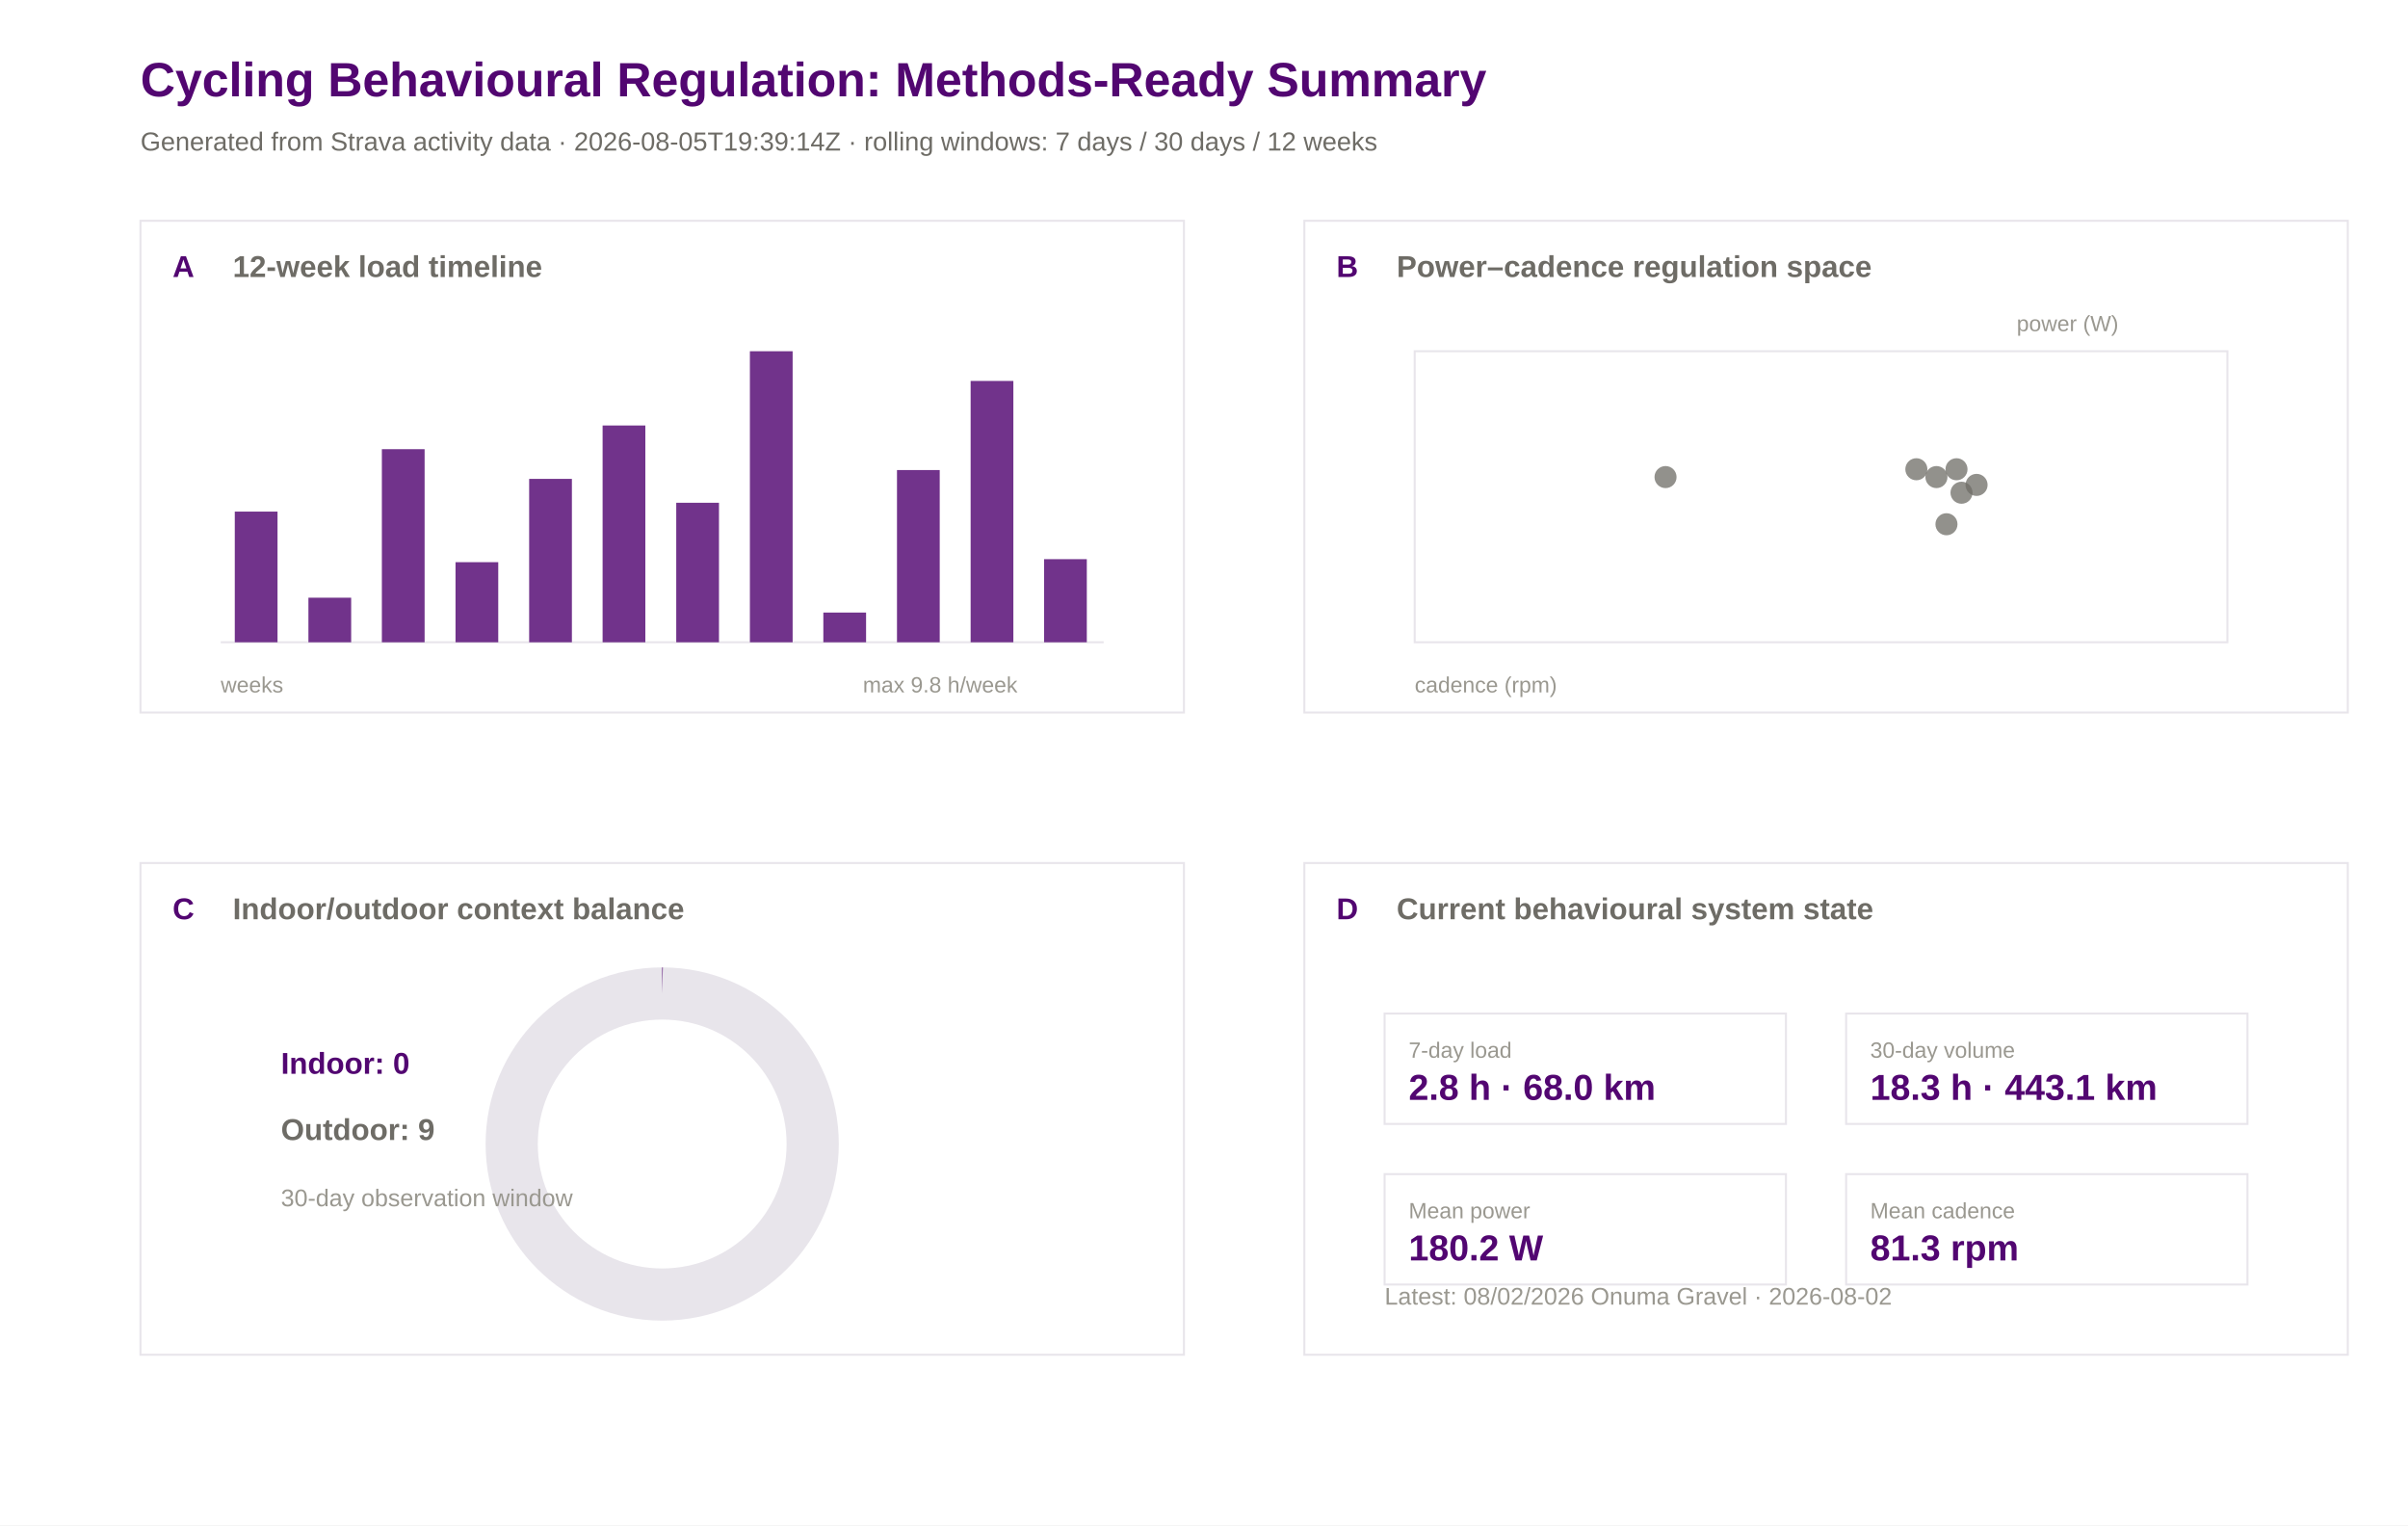
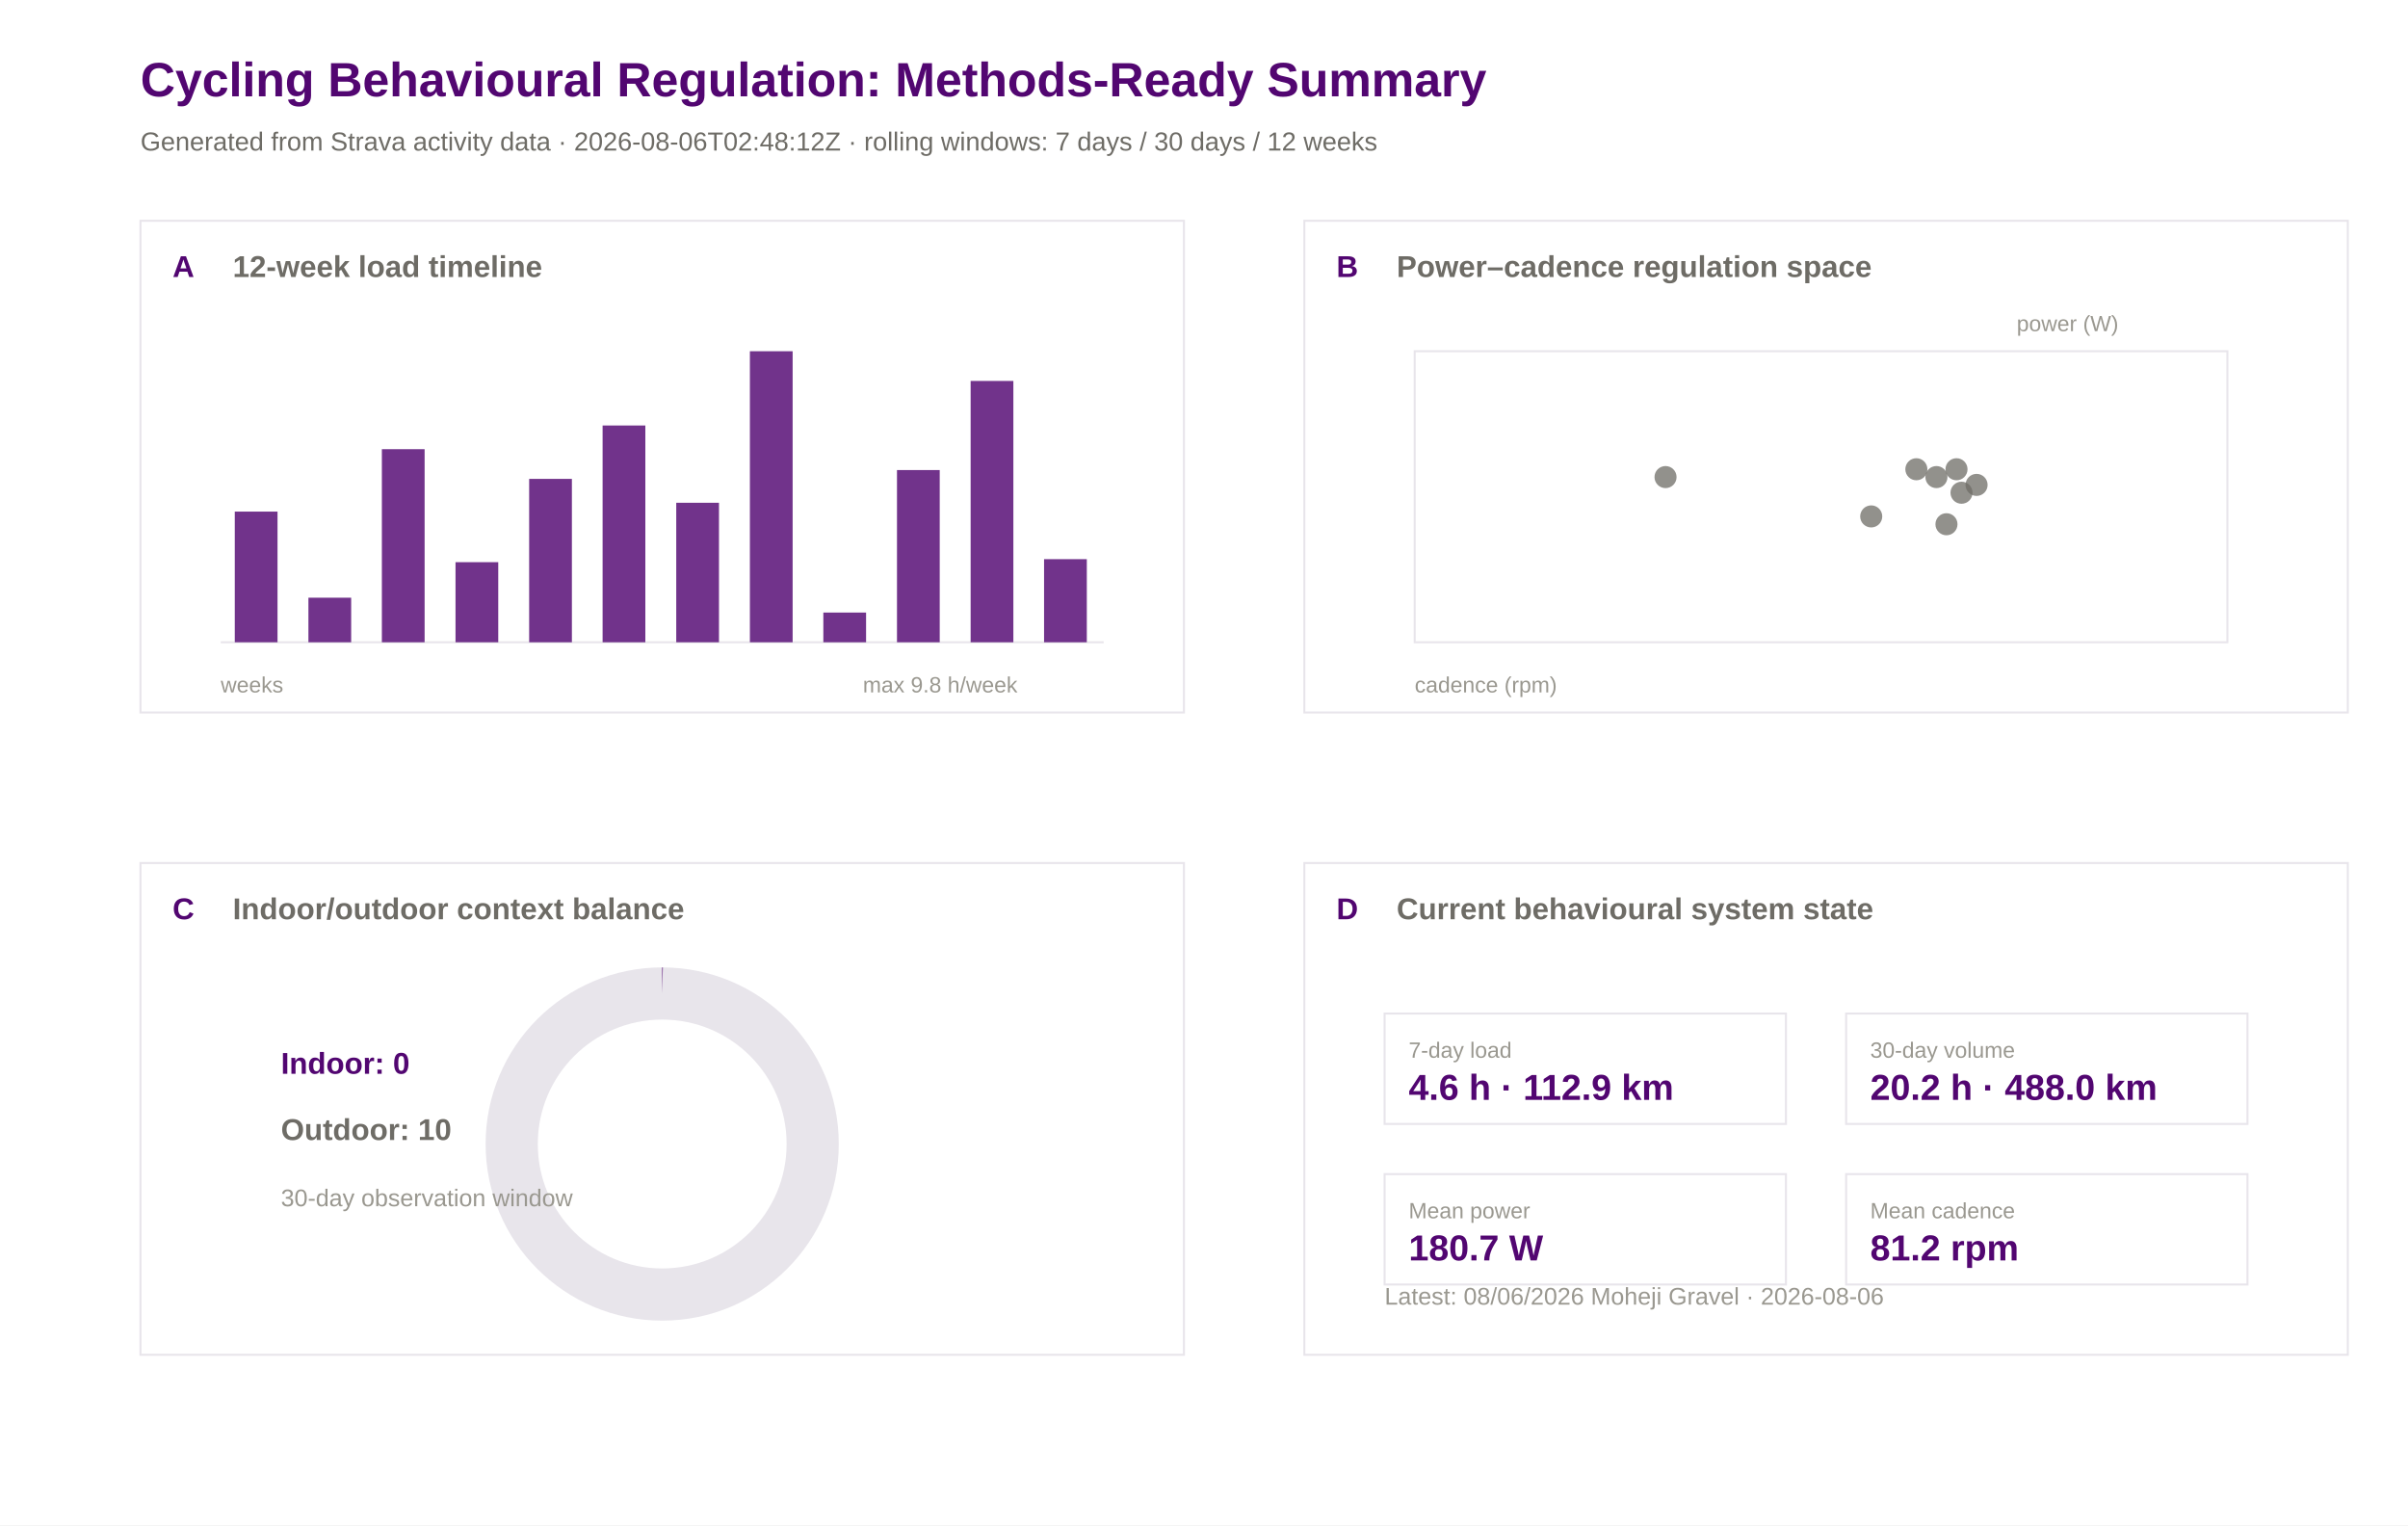
<svg xmlns="http://www.w3.org/2000/svg" width="1200" height="760" viewBox="0 0 1200 760">
  <rect width="100%" height="100%" fill="#ffffff" />
  <text x="70.0" y="48.0" font-family="Arial" font-size="24" font-weight="600" fill="#520671">Cycling Behavioural Regulation: Methods-Ready Summary</text>
-   <text x="70.0" y="75.0" font-family="Arial" font-size="13" font-weight="400" fill="#6e6c66">Generated from Strava activity data · 2026-08-05T19:39:14Z · rolling windows: 7 days / 30 days / 12 weeks</text>
+   <text x="70.0" y="75.0" font-family="Arial" font-size="13" font-weight="400" fill="#6e6c66">Generated from Strava activity data · 2026-08-06T02:48:12Z · rolling windows: 7 days / 30 days / 12 weeks</text>
  <rect x="70" y="110" width="520" height="245" fill="#ffffff" stroke="#e8e5eb" stroke-width="1" />
  <text x="86.0" y="138.0" font-family="Arial" font-size="15" font-weight="600" fill="#520671">A</text>
  <text x="116.0" y="138.0" font-family="Arial" font-size="15" font-weight="600" fill="#6e6c66">12-week load timeline</text>
  <rect x="650" y="110" width="520" height="245" fill="#ffffff" stroke="#e8e5eb" stroke-width="1" />
  <text x="666.0" y="138.0" font-family="Arial" font-size="15" font-weight="600" fill="#520671">B</text>
  <text x="696.0" y="138.0" font-family="Arial" font-size="15" font-weight="600" fill="#6e6c66">Power–cadence regulation space</text>
  <rect x="70" y="430" width="520" height="245" fill="#ffffff" stroke="#e8e5eb" stroke-width="1" />
  <text x="86.0" y="458.0" font-family="Arial" font-size="15" font-weight="600" fill="#520671">C</text>
  <text x="116.0" y="458.0" font-family="Arial" font-size="15" font-weight="600" fill="#6e6c66">Indoor/outdoor context balance</text>
  <rect x="650" y="430" width="520" height="245" fill="#ffffff" stroke="#e8e5eb" stroke-width="1" />
  <text x="666.0" y="458.0" font-family="Arial" font-size="15" font-weight="600" fill="#520671">D</text>
  <text x="696.0" y="458.0" font-family="Arial" font-size="15" font-weight="600" fill="#6e6c66">Current behavioural system state</text>
  <line x1="110" y1="320" x2="550" y2="320" stroke="#e8e5eb" />
  <rect x="117.0" y="254.9" width="21.3" height="65.1" fill="#520671" opacity="0.82" />
  <rect x="153.7" y="297.8" width="21.3" height="22.2" fill="#520671" opacity="0.82" />
  <rect x="190.3" y="223.8" width="21.3" height="96.2" fill="#520671" opacity="0.82" />
  <rect x="227.0" y="280.1" width="21.3" height="39.9" fill="#520671" opacity="0.82" />
  <rect x="263.7" y="238.6" width="21.3" height="81.4" fill="#520671" opacity="0.82" />
  <rect x="300.3" y="212.0" width="21.3" height="108.0" fill="#520671" opacity="0.82" />
  <rect x="337.0" y="250.5" width="21.3" height="69.5" fill="#520671" opacity="0.82" />
  <rect x="373.7" y="175.0" width="21.3" height="145.0" fill="#520671" opacity="0.82" />
  <rect x="410.3" y="305.2" width="21.3" height="14.8" fill="#520671" opacity="0.82" />
  <rect x="447.0" y="234.2" width="21.3" height="85.8" fill="#520671" opacity="0.82" />
  <rect x="483.7" y="189.8" width="21.3" height="130.2" fill="#520671" opacity="0.82" />
  <rect x="520.3" y="278.6" width="21.3" height="41.4" fill="#520671" opacity="0.82" />
  <text x="110.0" y="345.0" font-family="Arial" font-size="11" font-weight="400" fill="#9a9890">weeks</text>
  <text x="430.0" y="345.0" font-family="Arial" font-size="11" font-weight="400" fill="#9a9890">max 9.8 h/week</text>
  <rect x="705" y="175" width="405" height="145" fill="#ffffff" stroke="#e8e5eb" />
  <circle cx="955.0" cy="233.8" r="5.5" fill="#6e6c66" opacity="0.75" />
  <circle cx="975.0" cy="233.8" r="5.5" fill="#6e6c66" opacity="0.75" />
  <circle cx="830.0" cy="237.7" r="5.5" fill="#6e6c66" opacity="0.75" />
  <circle cx="985.0" cy="241.6" r="5.5" fill="#6e6c66" opacity="0.75" />
  <circle cx="965.0" cy="237.7" r="5.5" fill="#6e6c66" opacity="0.75" />
  <circle cx="970.0" cy="261.2" r="5.5" fill="#6e6c66" opacity="0.75" />
  <circle cx="977.5" cy="245.5" r="5.5" fill="#6e6c66" opacity="0.75" />
+   <circle cx="932.5" cy="257.3" r="5.5" fill="#6e6c66" opacity="0.75" />
  <text x="705.0" y="345.0" font-family="Arial" font-size="11" font-weight="400" fill="#9a9890">cadence (rpm)</text>
  <text x="1005.0" y="165.0" font-family="Arial" font-size="11" font-weight="400" fill="#9a9890">power (W)</text>
  <circle cx="330" cy="570" r="75" fill="none" stroke="#e8e5eb" stroke-width="26" />
  <circle cx="330" cy="570" r="75" fill="none" stroke="#520671" stroke-width="26" stroke-dasharray="0.0 471.2" transform="rotate(-90 330 570)" />
  <text x="140.0" y="535.0" font-family="Arial" font-size="15" font-weight="600" fill="#520671">Indoor: 0</text>
-   <text x="140.0" y="568.0" font-family="Arial" font-size="15" font-weight="600" fill="#6e6c66">Outdoor: 9</text>
+   <text x="140.0" y="568.0" font-family="Arial" font-size="15" font-weight="600" fill="#6e6c66">Outdoor: 10</text>
  <text x="140.0" y="601.0" font-family="Arial" font-size="12" font-weight="400" fill="#9a9890">30-day observation window</text>
  <rect x="690" y="505" width="200" height="55" fill="#ffffff" stroke="#e8e5eb" />
  <text x="702.0" y="527.0" font-family="Arial" font-size="11" font-weight="500" fill="#9a9890">7-day load</text>
-   <text x="702.0" y="548.0" font-family="Arial" font-size="18" font-weight="600" fill="#520671">2.8 h · 68.0 km</text>
+   <text x="702.0" y="548.0" font-family="Arial" font-size="18" font-weight="600" fill="#520671">4.6 h · 112.9 km</text>
  <rect x="920" y="505" width="200" height="55" fill="#ffffff" stroke="#e8e5eb" />
  <text x="932.0" y="527.0" font-family="Arial" font-size="11" font-weight="500" fill="#9a9890">30-day volume</text>
-   <text x="932.0" y="548.0" font-family="Arial" font-size="18" font-weight="600" fill="#520671">18.3 h · 443.1 km</text>
+   <text x="932.0" y="548.0" font-family="Arial" font-size="18" font-weight="600" fill="#520671">20.2 h · 488.0 km</text>
  <rect x="690" y="585" width="200" height="55" fill="#ffffff" stroke="#e8e5eb" />
  <text x="702.0" y="607.0" font-family="Arial" font-size="11" font-weight="500" fill="#9a9890">Mean power</text>
-   <text x="702.0" y="628.0" font-family="Arial" font-size="18" font-weight="600" fill="#520671">180.2 W</text>
+   <text x="702.0" y="628.0" font-family="Arial" font-size="18" font-weight="600" fill="#520671">180.7 W</text>
  <rect x="920" y="585" width="200" height="55" fill="#ffffff" stroke="#e8e5eb" />
  <text x="932.0" y="607.0" font-family="Arial" font-size="11" font-weight="500" fill="#9a9890">Mean cadence</text>
-   <text x="932.0" y="628.0" font-family="Arial" font-size="18" font-weight="600" fill="#520671">81.3 rpm</text>
-   <text x="690.0" y="650.0" font-family="Arial" font-size="12" font-weight="400" fill="#9a9890">Latest: 08/02/2026 Onuma Gravel · 2026-08-02</text>
+   <text x="932.0" y="628.0" font-family="Arial" font-size="18" font-weight="600" fill="#520671">81.2 rpm</text>
+   <text x="690.0" y="650.0" font-family="Arial" font-size="12" font-weight="400" fill="#9a9890">Latest: 08/06/2026 Moheji Gravel · 2026-08-06</text>
</svg>
